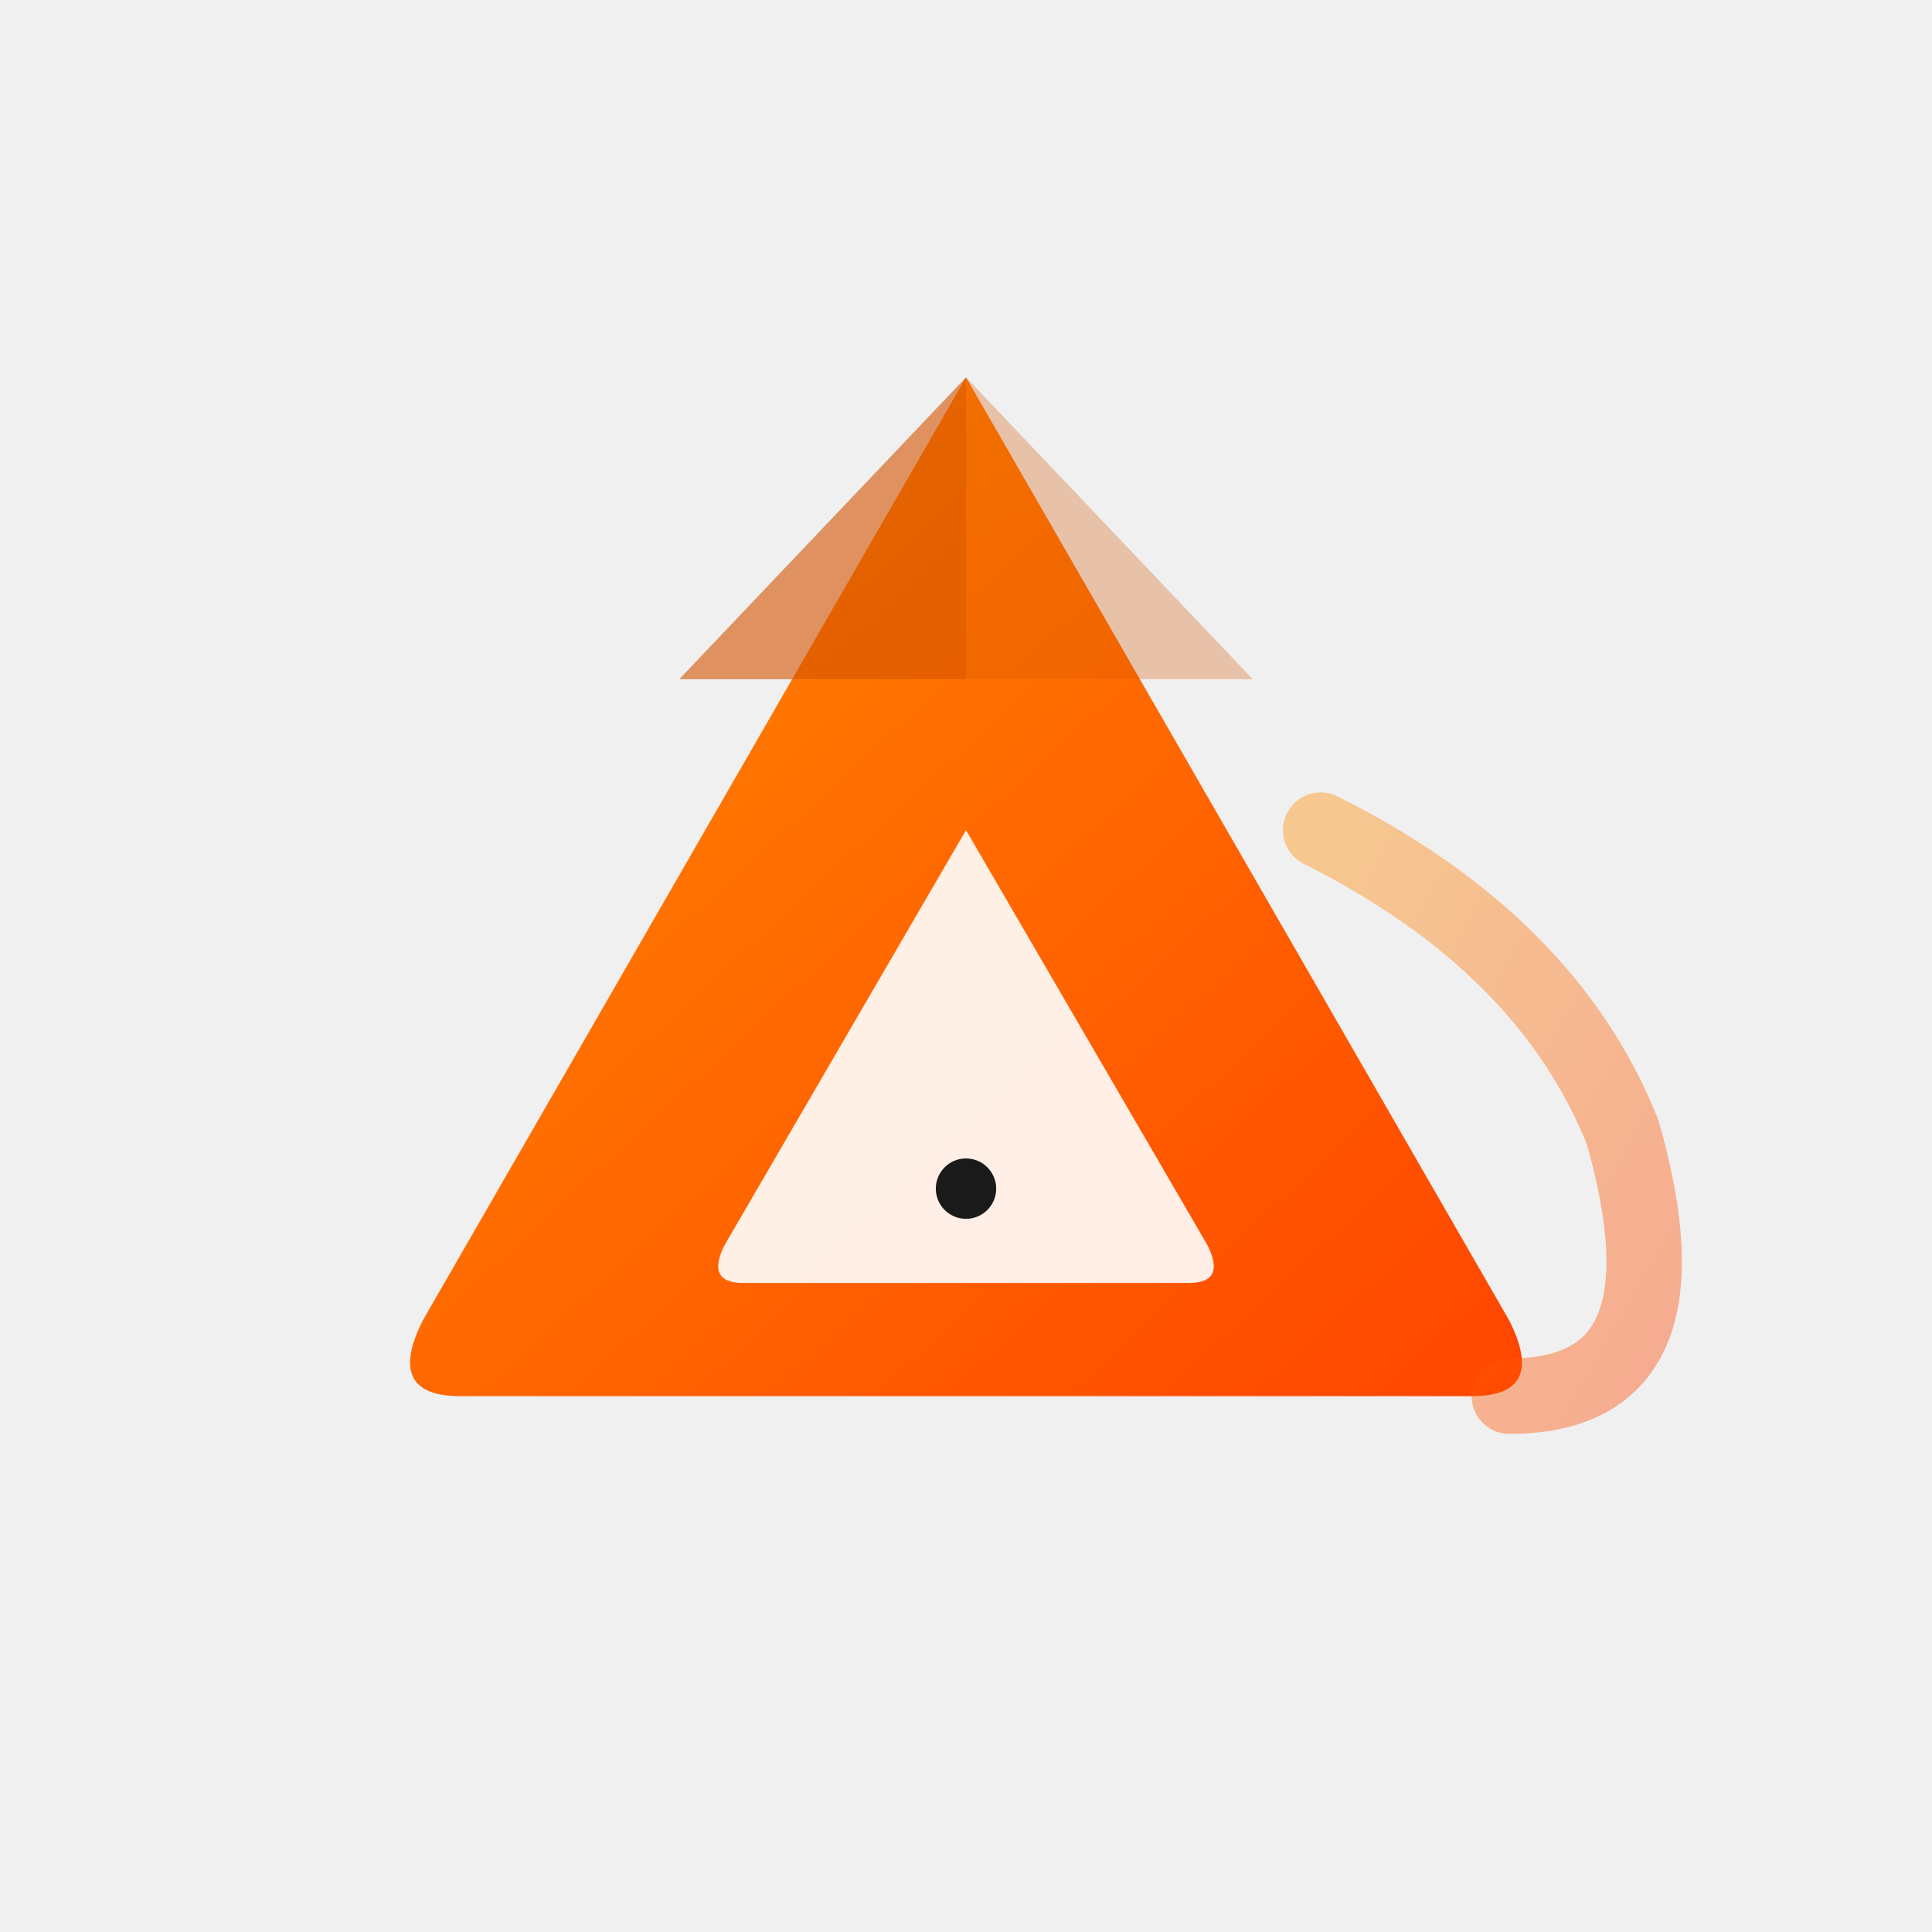
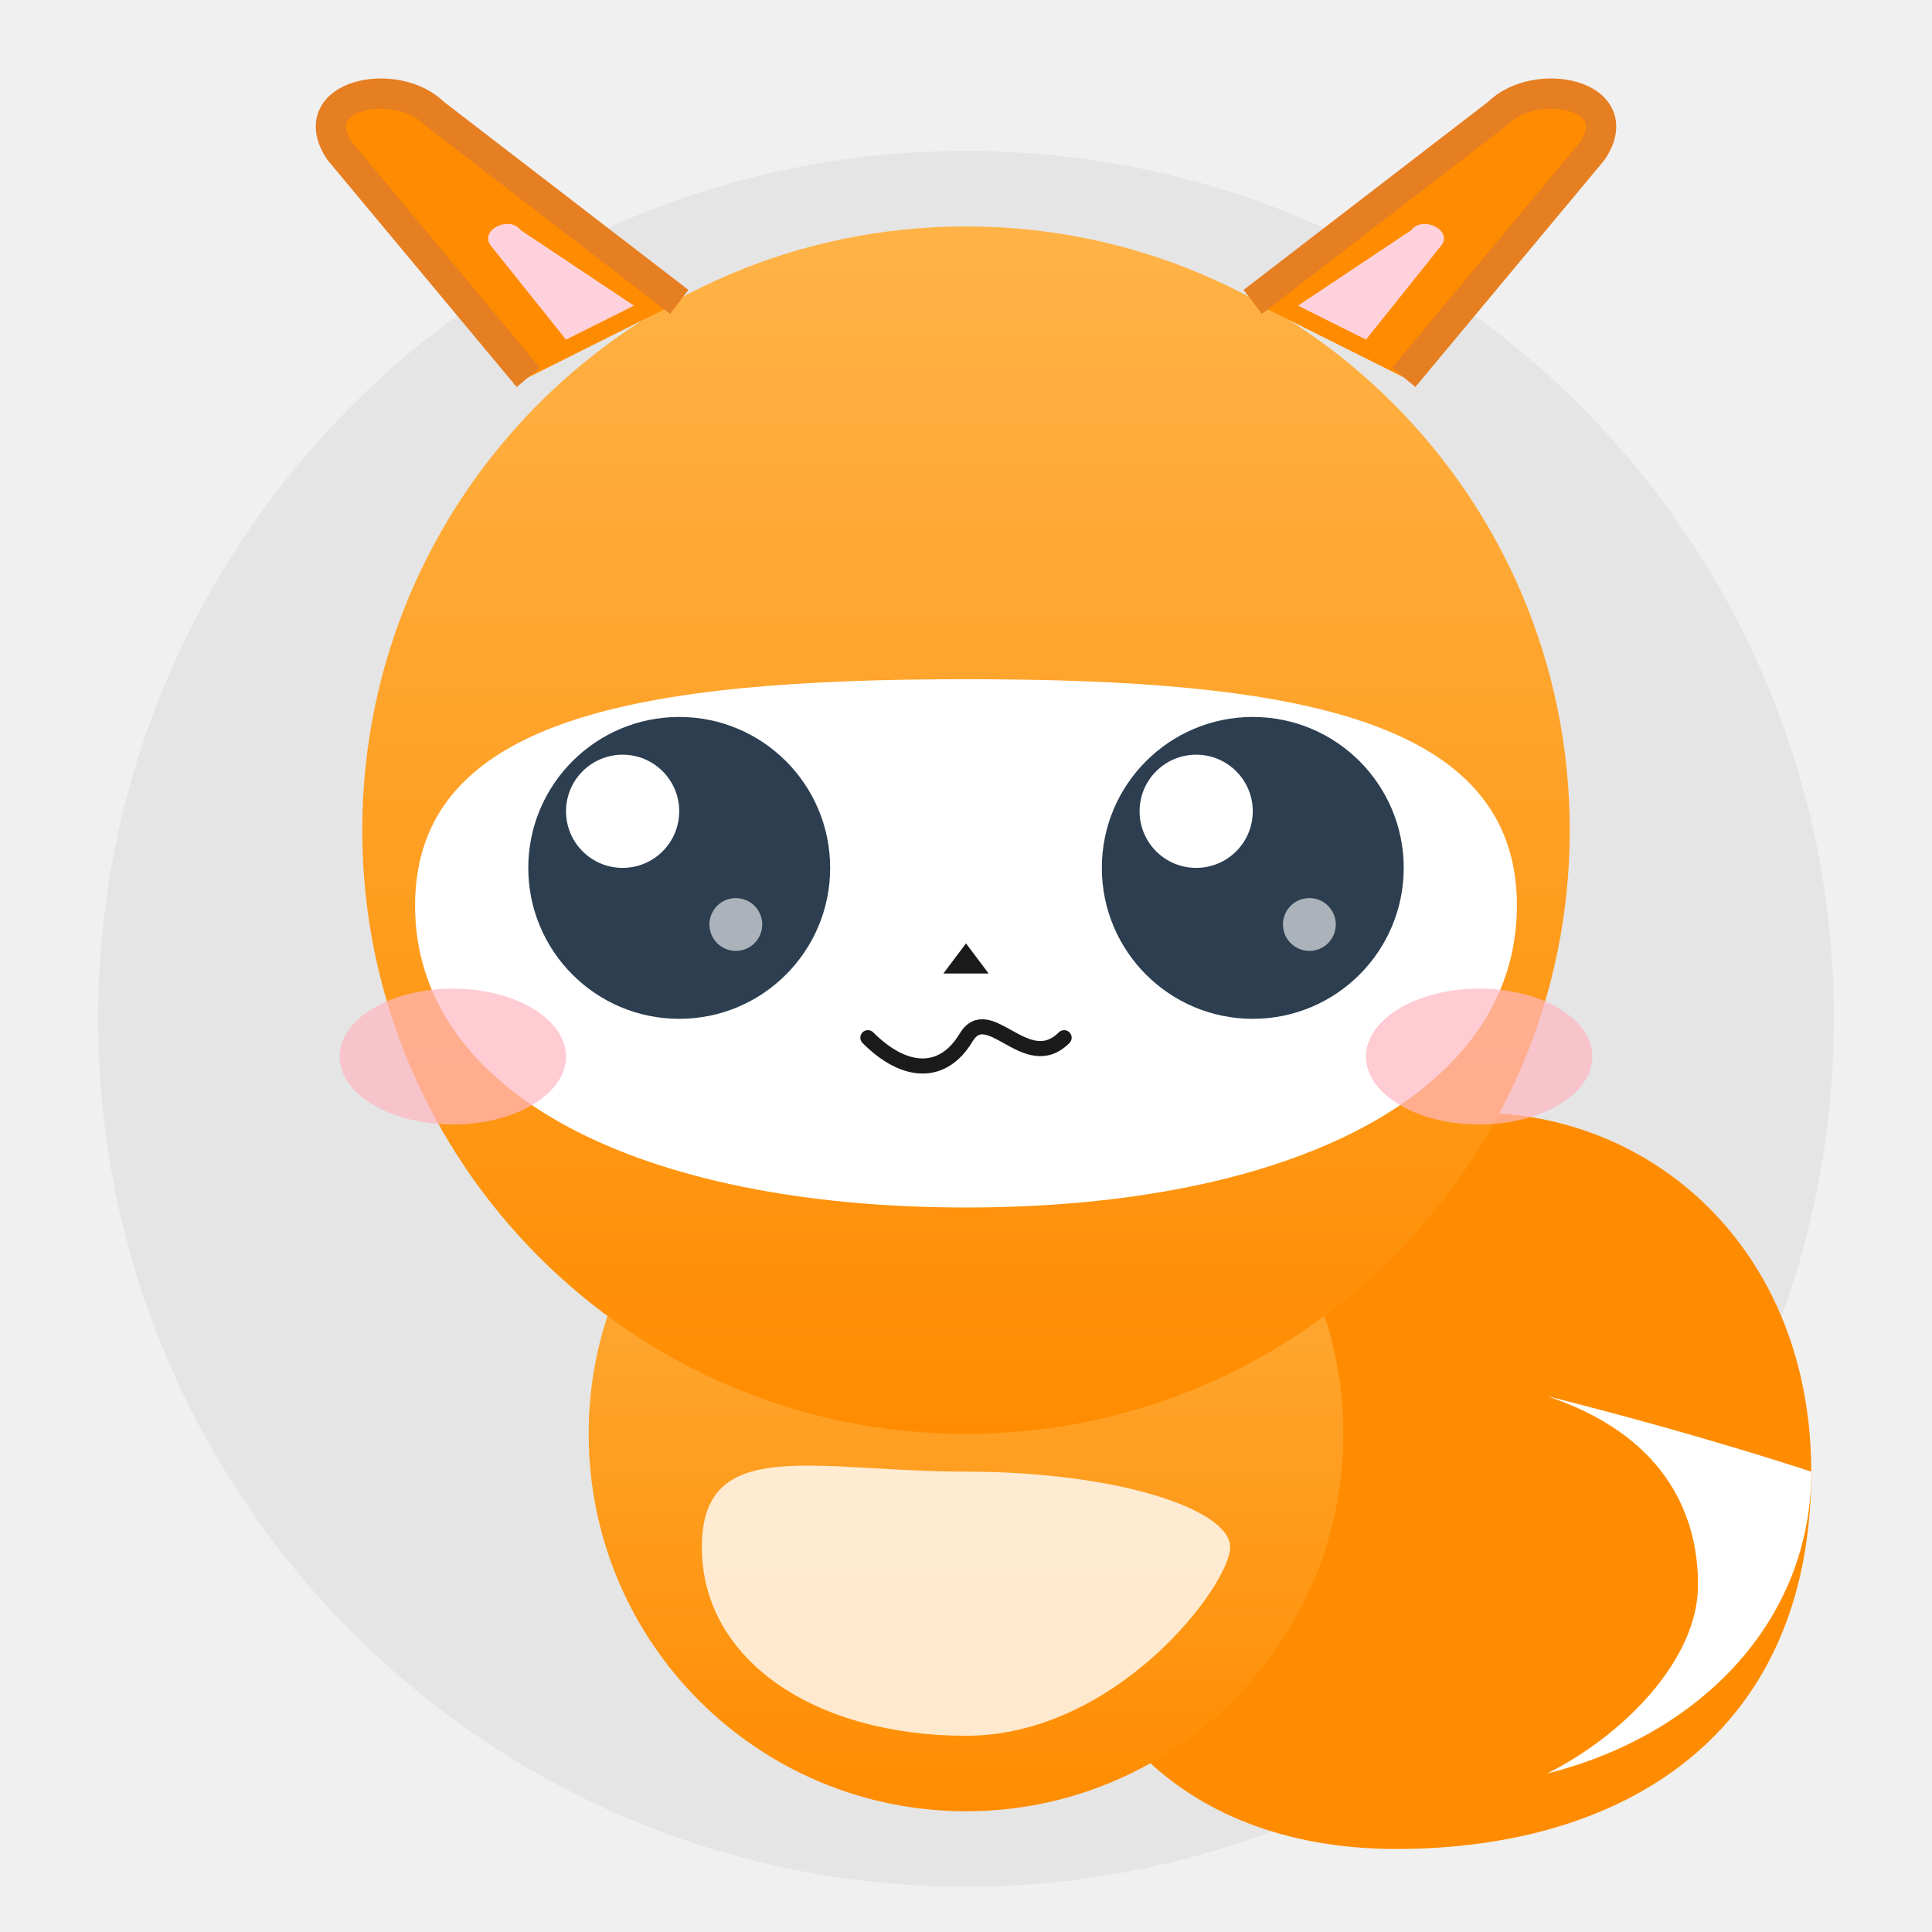
<svg xmlns="http://www.w3.org/2000/svg" viewBox="0 0 512 512">
  <defs>
-     <linearGradient id="minGrad" x1="0%" y1="0%" x2="100%" y2="100%">
-       <stop offset="0%" style="stop-color:#FF8C00;stop-opacity:1" />
-       <stop offset="100%" style="stop-color:#FF4500;stop-opacity:1" />
+     <linearGradient id="kawaiiGrad" x1="0%" y1="0%" x2="0%" y2="100%">
+       <stop offset="0%" style="stop-color:#FFB347;stop-opacity:1" />
+       <stop offset="100%" style="stop-color:#FF8C00;stop-opacity:1" />
    </linearGradient>
  </defs>
-   <path d="M256 100 L400 350 Q410 370 390 370 L122 370 Q102 370 112 350 Z" fill="url(#minGrad)" />
-   <path d="M256 100 L180 180 L256 180 Z" fill="#D35400" opacity="0.6" />
-   <path d="M256 100 L332 180 L256 180 Z" fill="#D35400" opacity="0.3" />
-   <path d="M256 220 L320 330 Q325 340 315 340 L197 340 Q187 340 192 330 Z" fill="#FFFFFF" opacity="0.9" />
-   <circle cx="256" cy="315" r="8" fill="#1a1a1b" />
-   <path d="M400 370 Q450 370 430 300 Q410 250 350 220" fill="none" stroke="url(#minGrad)" stroke-width="20" stroke-linecap="round" opacity="0.4" />
+   <circle cx="256" cy="270" r="230" fill="#000" opacity="0.05" />
+   <path d="M360 300c60-20 120 20 120 90s-50 100-110 100-90-40-90-80c0-50 40-90 80-110z" fill="#FF8C00" />
+   <path d="M480 390c0 40-30 70-70 80 20-10 40-30 40-50s-10-40-40-50c40 10 70 20 70 20z" fill="#FFFFFF" />
+   <circle cx="256" cy="380" r="100" fill="url(#kawaiiGrad)" />
+   <path d="M256 460c-40 0-70-20-70-50s30-20 70-20 70 10 70 20-30 50-70 50z" fill="#FFFFFF" opacity="0.8" />
+   <circle cx="256" cy="220" r="160" fill="url(#kawaiiGrad)" />
+   <path d="M140 100l-50-60c-10-15 15-20 25-10l65 50" fill="#FF8C00" stroke="#E67E22" stroke-width="8" stroke-linejoin="round" />
+   <path d="M372 100l50-60c10-15-15-20-25-10l-65 50" fill="#FF8C00" stroke="#E67E22" stroke-width="8" stroke-linejoin="round" />
+   <path d="M150 90l-20-25c-3-4 5-8 8-4l30 20" fill="#FFD1DC" />
+   <path d="M362 90l20-25c3-4-5-8-8-4l-30 20" fill="#FFD1DC" />
+   <path d="M110 240c0 50 60 80 146 80s146-30 146-80-60-60-146-60-146 10-146 60z" fill="#FFFFFF" />
+   <g>
+     <circle cx="180" cy="230" r="40" fill="#2C3E50" />
+     <circle cx="165" cy="215" r="15" fill="#FFFFFF" />
+     <circle cx="195" cy="245" r="7" fill="#FFFFFF" opacity="0.6" />
+   </g>
+   <g>
+     <circle cx="332" cy="230" r="40" fill="#2C3E50" />
+     <circle cx="317" cy="215" r="15" fill="#FFFFFF" />
+     <circle cx="347" cy="245" r="7" fill="#FFFFFF" opacity="0.6" />
+   </g>
+   <ellipse cx="120" cy="280" rx="30" ry="18" fill="#FFB6C1" opacity="0.7" />
+   <ellipse cx="392" cy="280" rx="30" ry="18" fill="#FFB6C1" opacity="0.7" />
+   <path d="M256 250l-6 8h12z" fill="#1a1a1b" />
+   <path d="M230 275c10 10 20 10 26 0s16 10 26 0" fill="none" stroke="#1a1a1b" stroke-width="4" stroke-linecap="round" />
</svg>
